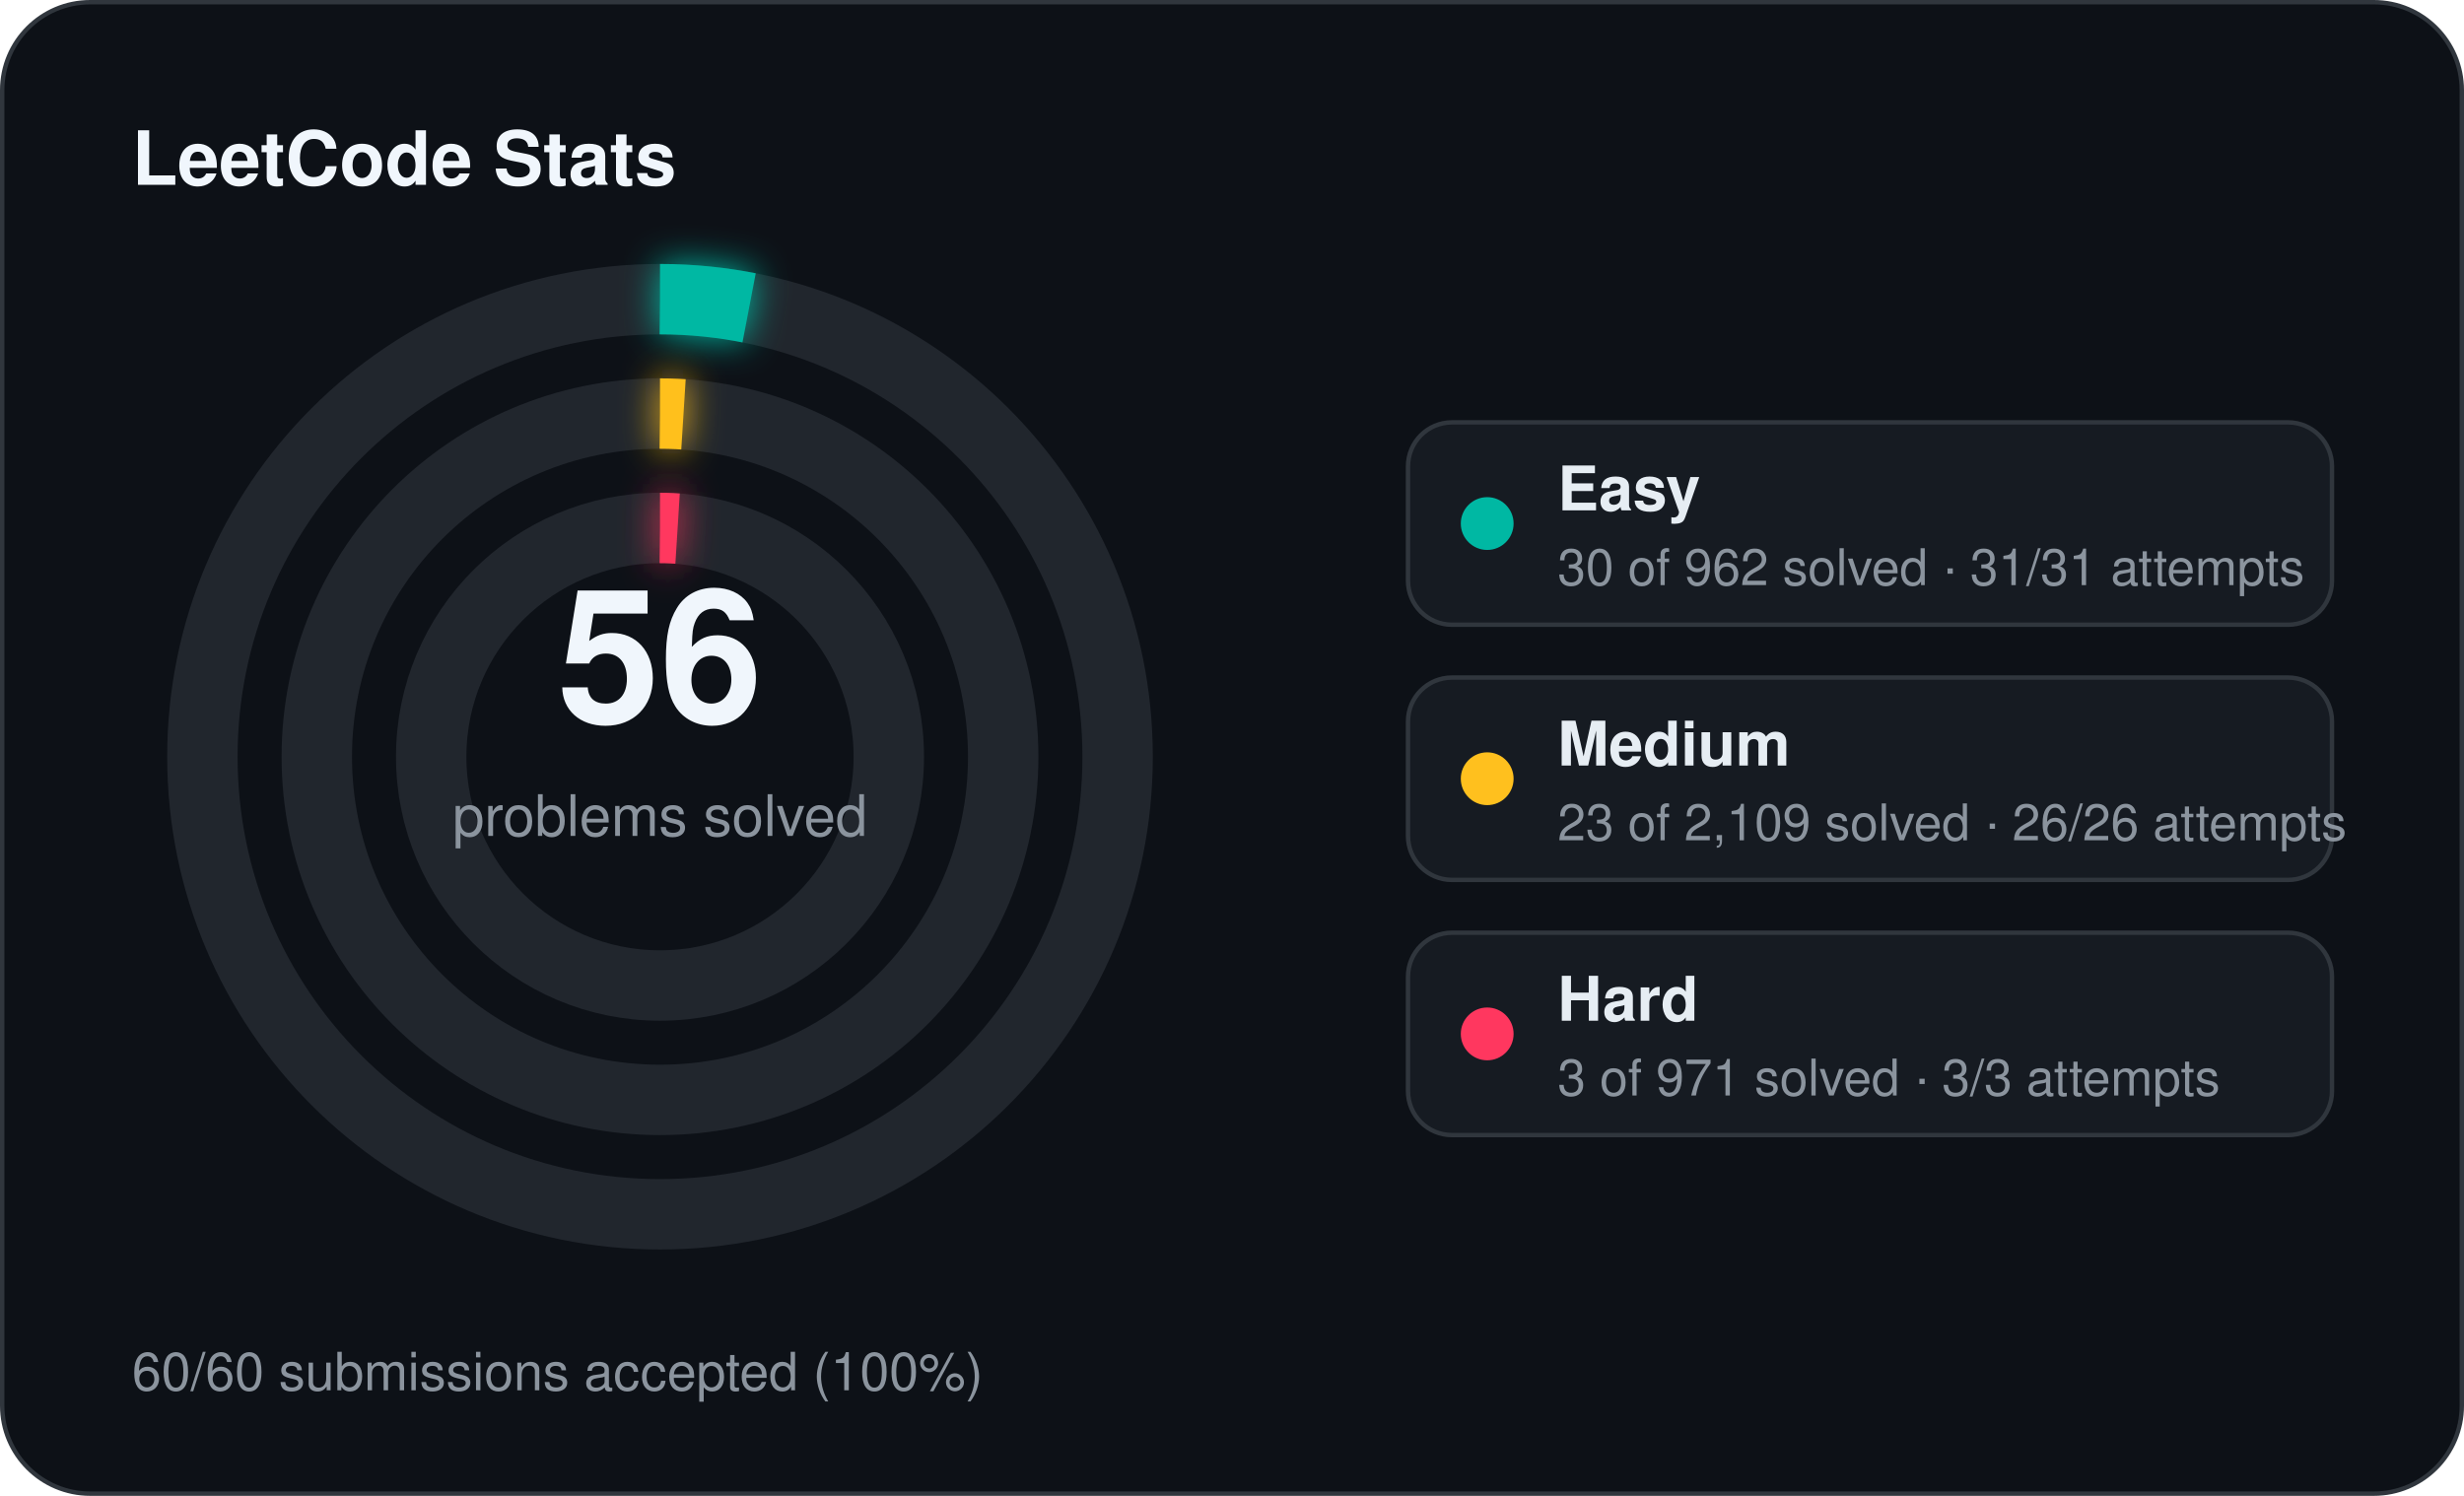
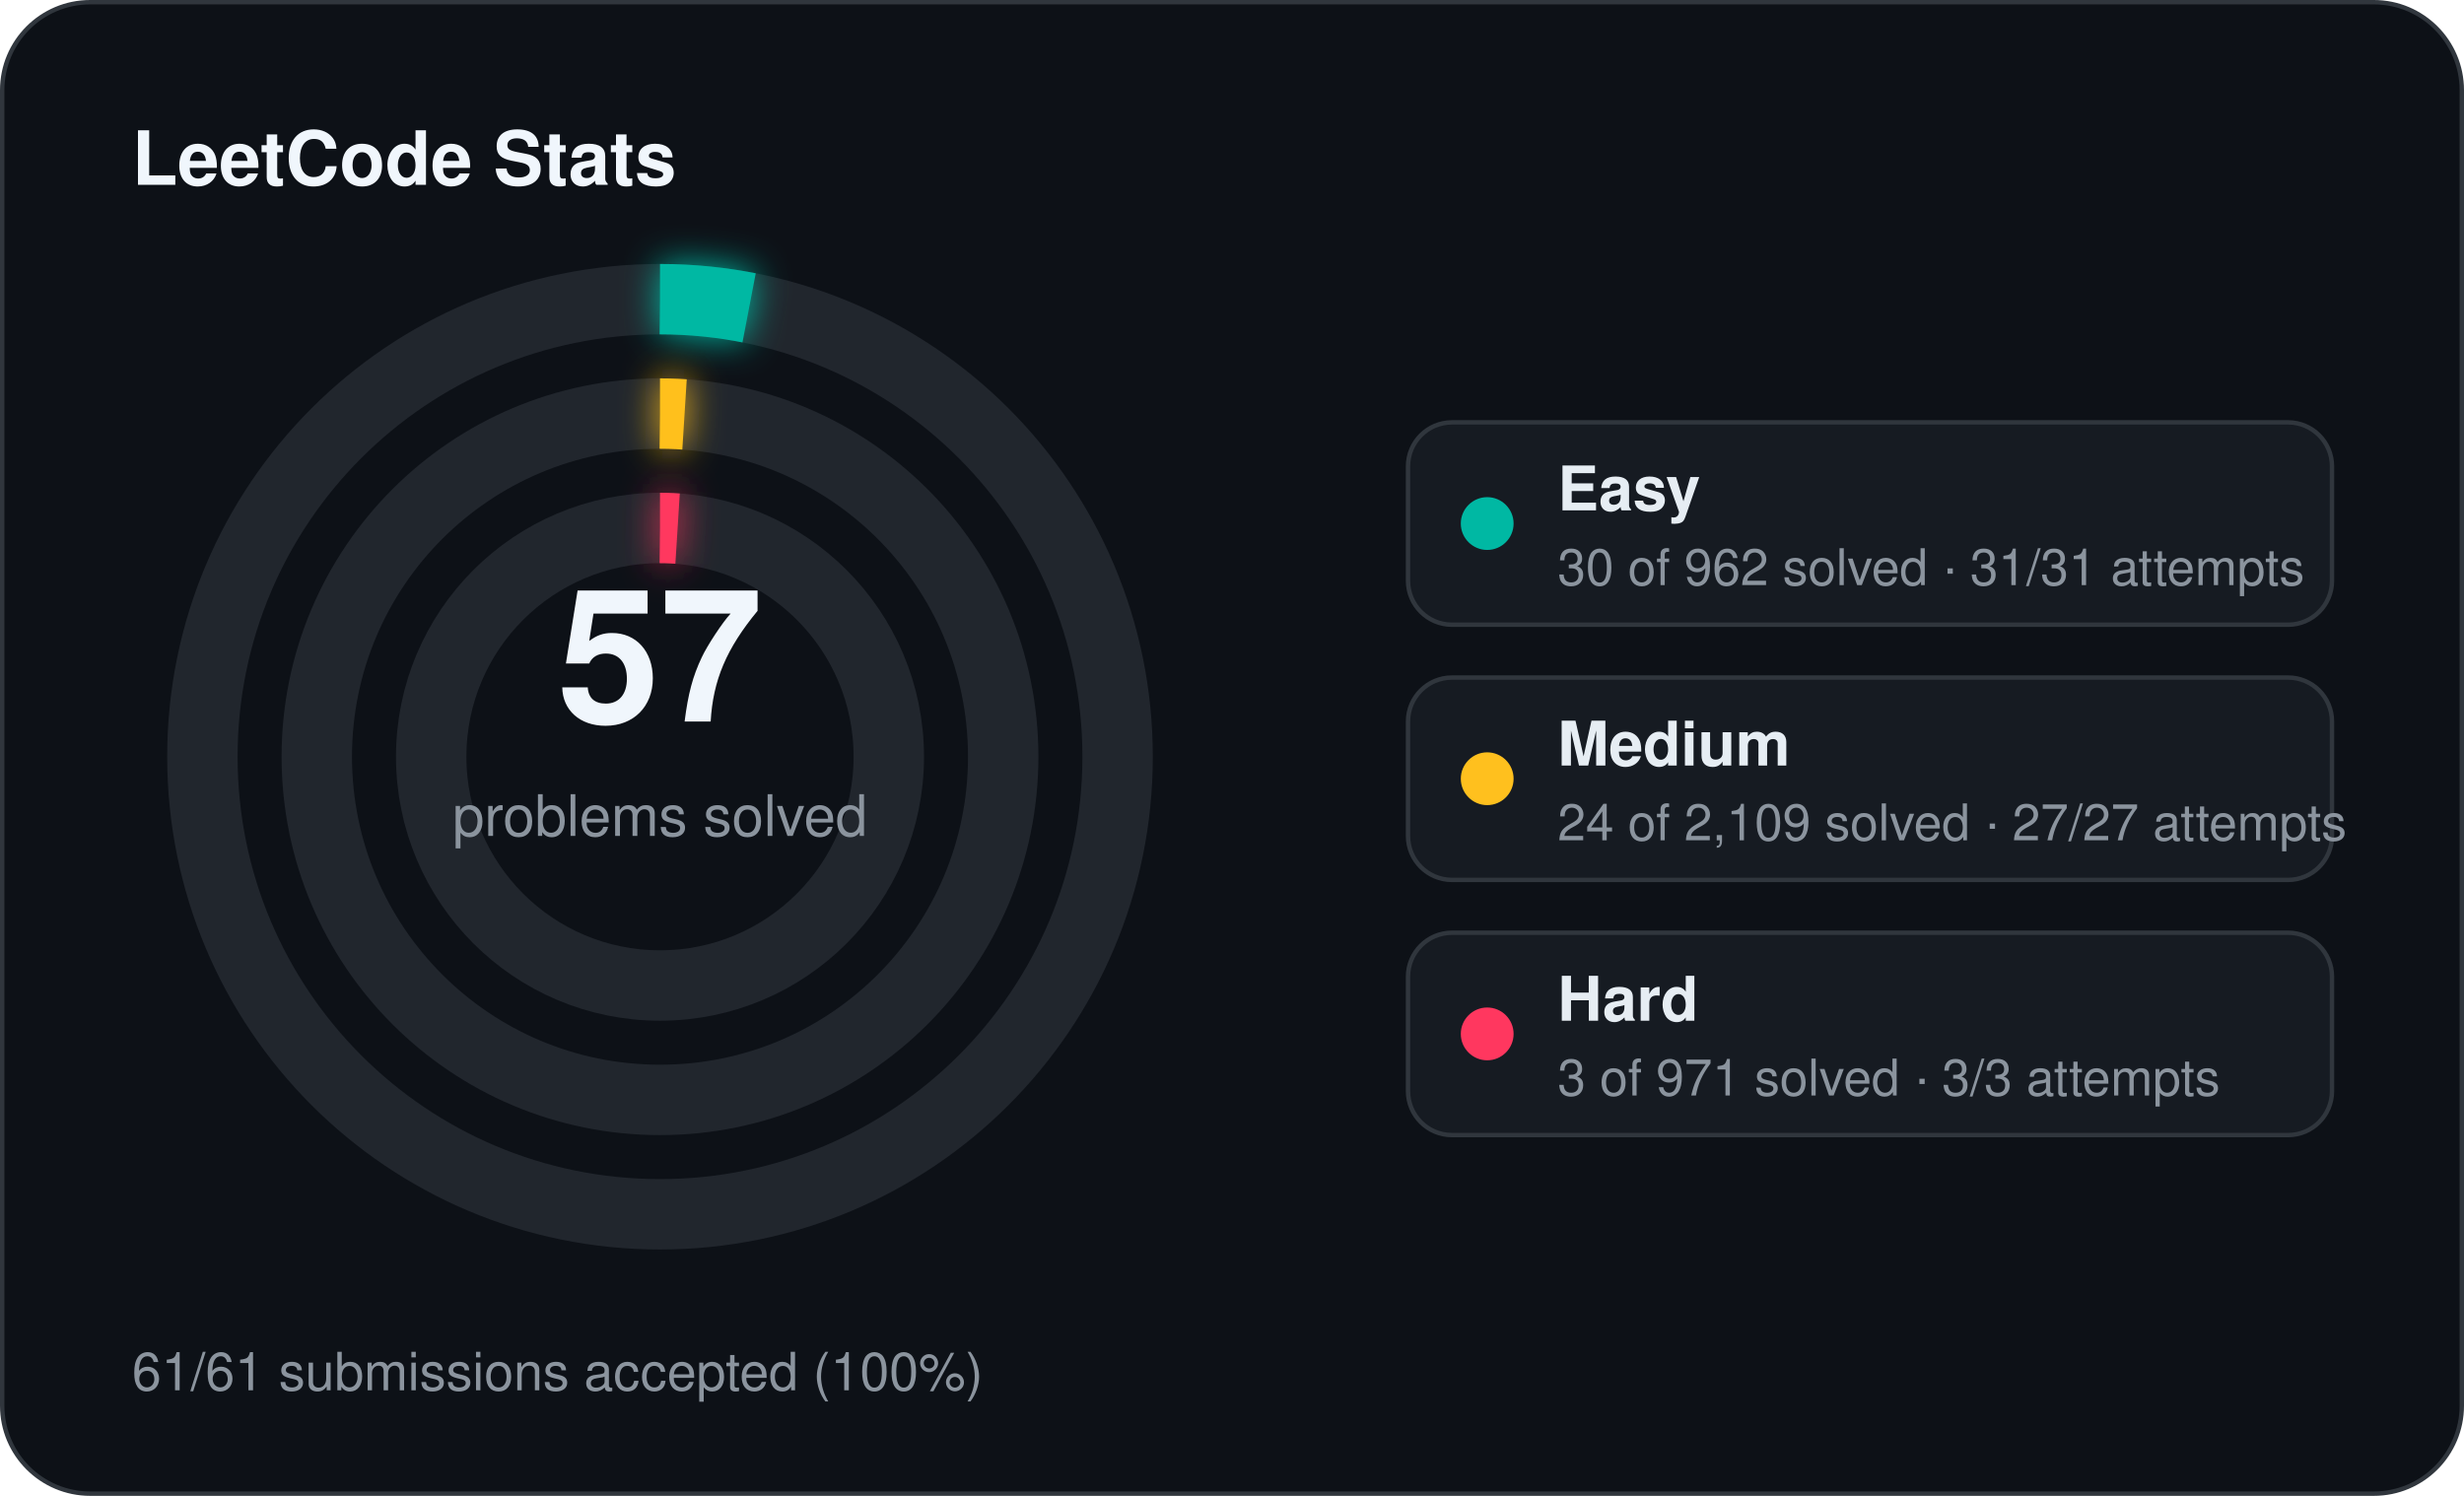
<svg xmlns="http://www.w3.org/2000/svg" width="560" height="340" viewBox="0 0 560 340">
  <defs>
    <filter id="stats-glow" x="-60%" y="-60%" width="220%" height="220%">
      <feGaussianBlur stdDeviation="4" result="blur" />
      <feMerge>
        <feMergeNode in="blur" />
        <feMergeNode in="SourceGraphic" />
      </feMerge>
    </filter>
  </defs>
  <rect x="0.5" y="0.5" width="559" height="339" rx="20" fill="#0d1117" stroke="#30363d" stroke-width="1" />
  <text x="30" y="42" fill="#f0f6fc" font-family="Segoe UI, Helvetica, Arial, sans-serif" font-size="17" font-weight="700">LeetCode Stats</text>
  <circle cx="150" cy="172" r="104" fill="none" stroke="#21262d" stroke-width="16" />
  <circle cx="150" cy="172" r="104" fill="none" stroke="#00b8a3" stroke-width="16" stroke-linecap="butt" stroke-dasharray="20.38 653.45" transform="rotate(-90 150 172)" filter="url(#stats-glow)" />
  <circle cx="150" cy="172" r="78" fill="none" stroke="#21262d" stroke-width="16" />
-   <circle cx="150" cy="172" r="78" fill="none" stroke="#ffc01e" stroke-width="16" stroke-linecap="butt" stroke-dasharray="5.34 490.09" transform="rotate(-90 150 172)" filter="url(#stats-glow)" />
+   <circle cx="150" cy="172" r="78" fill="none" stroke="#ffc01e" stroke-width="16" stroke-linecap="butt" stroke-dasharray="5.58 490.09" transform="rotate(-90 150 172)" filter="url(#stats-glow)" />
  <circle cx="150" cy="172" r="52" fill="none" stroke="#21262d" stroke-width="16" />
  <circle cx="150" cy="172" r="52" fill="none" stroke="#ff375f" stroke-width="16" stroke-linecap="butt" stroke-dasharray="4.00 326.73" transform="rotate(-90 150 172)" filter="url(#stats-glow)" />
-   <text x="150" y="164" text-anchor="middle" fill="#f0f6fc" font-family="Segoe UI, Helvetica, Arial, sans-serif" font-size="42" font-weight="700">56</text>
+   <text x="150" y="164" text-anchor="middle" fill="#f0f6fc" font-family="Segoe UI, Helvetica, Arial, sans-serif" font-size="42" font-weight="700">57</text>
  <text x="150" y="190" text-anchor="middle" fill="#8b949e" font-family="Segoe UI, Helvetica, Arial, sans-serif" font-size="13">problems solved</text>
  <rect x="320" y="96" width="210" height="46" rx="10" fill="#161b22" stroke="#30363d" stroke-width="1" />
  <circle cx="338" cy="119" r="6" fill="#00b8a3" />
  <text x="354" y="116" fill="#e6edf3" font-family="Segoe UI, Helvetica, Arial, sans-serif" font-size="14" font-weight="600">Easy</text>
  <text x="354" y="133" fill="#8b949e" font-family="Segoe UI, Helvetica, Arial, sans-serif" font-size="11.5">30 of 962 solved · 31/31 attempts</text>
  <rect x="320" y="154" width="210" height="46" rx="10" fill="#161b22" stroke="#30363d" stroke-width="1" />
  <circle cx="338" cy="177" r="6" fill="#ffc01e" />
  <text x="354" y="174" fill="#e6edf3" font-family="Segoe UI, Helvetica, Arial, sans-serif" font-size="14" font-weight="600">Medium</text>
-   <text x="354" y="191" fill="#8b949e" font-family="Segoe UI, Helvetica, Arial, sans-serif" font-size="11.5">23 of 2,109 solved · 26/26 attempts</text>
+   <text x="354" y="191" fill="#8b949e" font-family="Segoe UI, Helvetica, Arial, sans-serif" font-size="11.5">24 of 2,109 solved · 27/27 attempts</text>
  <rect x="320" y="212" width="210" height="46" rx="10" fill="#161b22" stroke="#30363d" stroke-width="1" />
  <circle cx="338" cy="235" r="6" fill="#ff375f" />
  <text x="354" y="232" fill="#e6edf3" font-family="Segoe UI, Helvetica, Arial, sans-serif" font-size="14" font-weight="600">Hard</text>
  <text x="354" y="249" fill="#8b949e" font-family="Segoe UI, Helvetica, Arial, sans-serif" font-size="11.5">3 of 971 solved · 3/3 attempts</text>
-   <text x="30" y="316" fill="#8b949e" font-family="Segoe UI, Helvetica, Arial, sans-serif" font-size="12">60/60 submissions accepted (100%)</text>
+   <text x="30" y="316" fill="#8b949e" font-family="Segoe UI, Helvetica, Arial, sans-serif" font-size="12">61/61 submissions accepted (100%)</text>
</svg>
